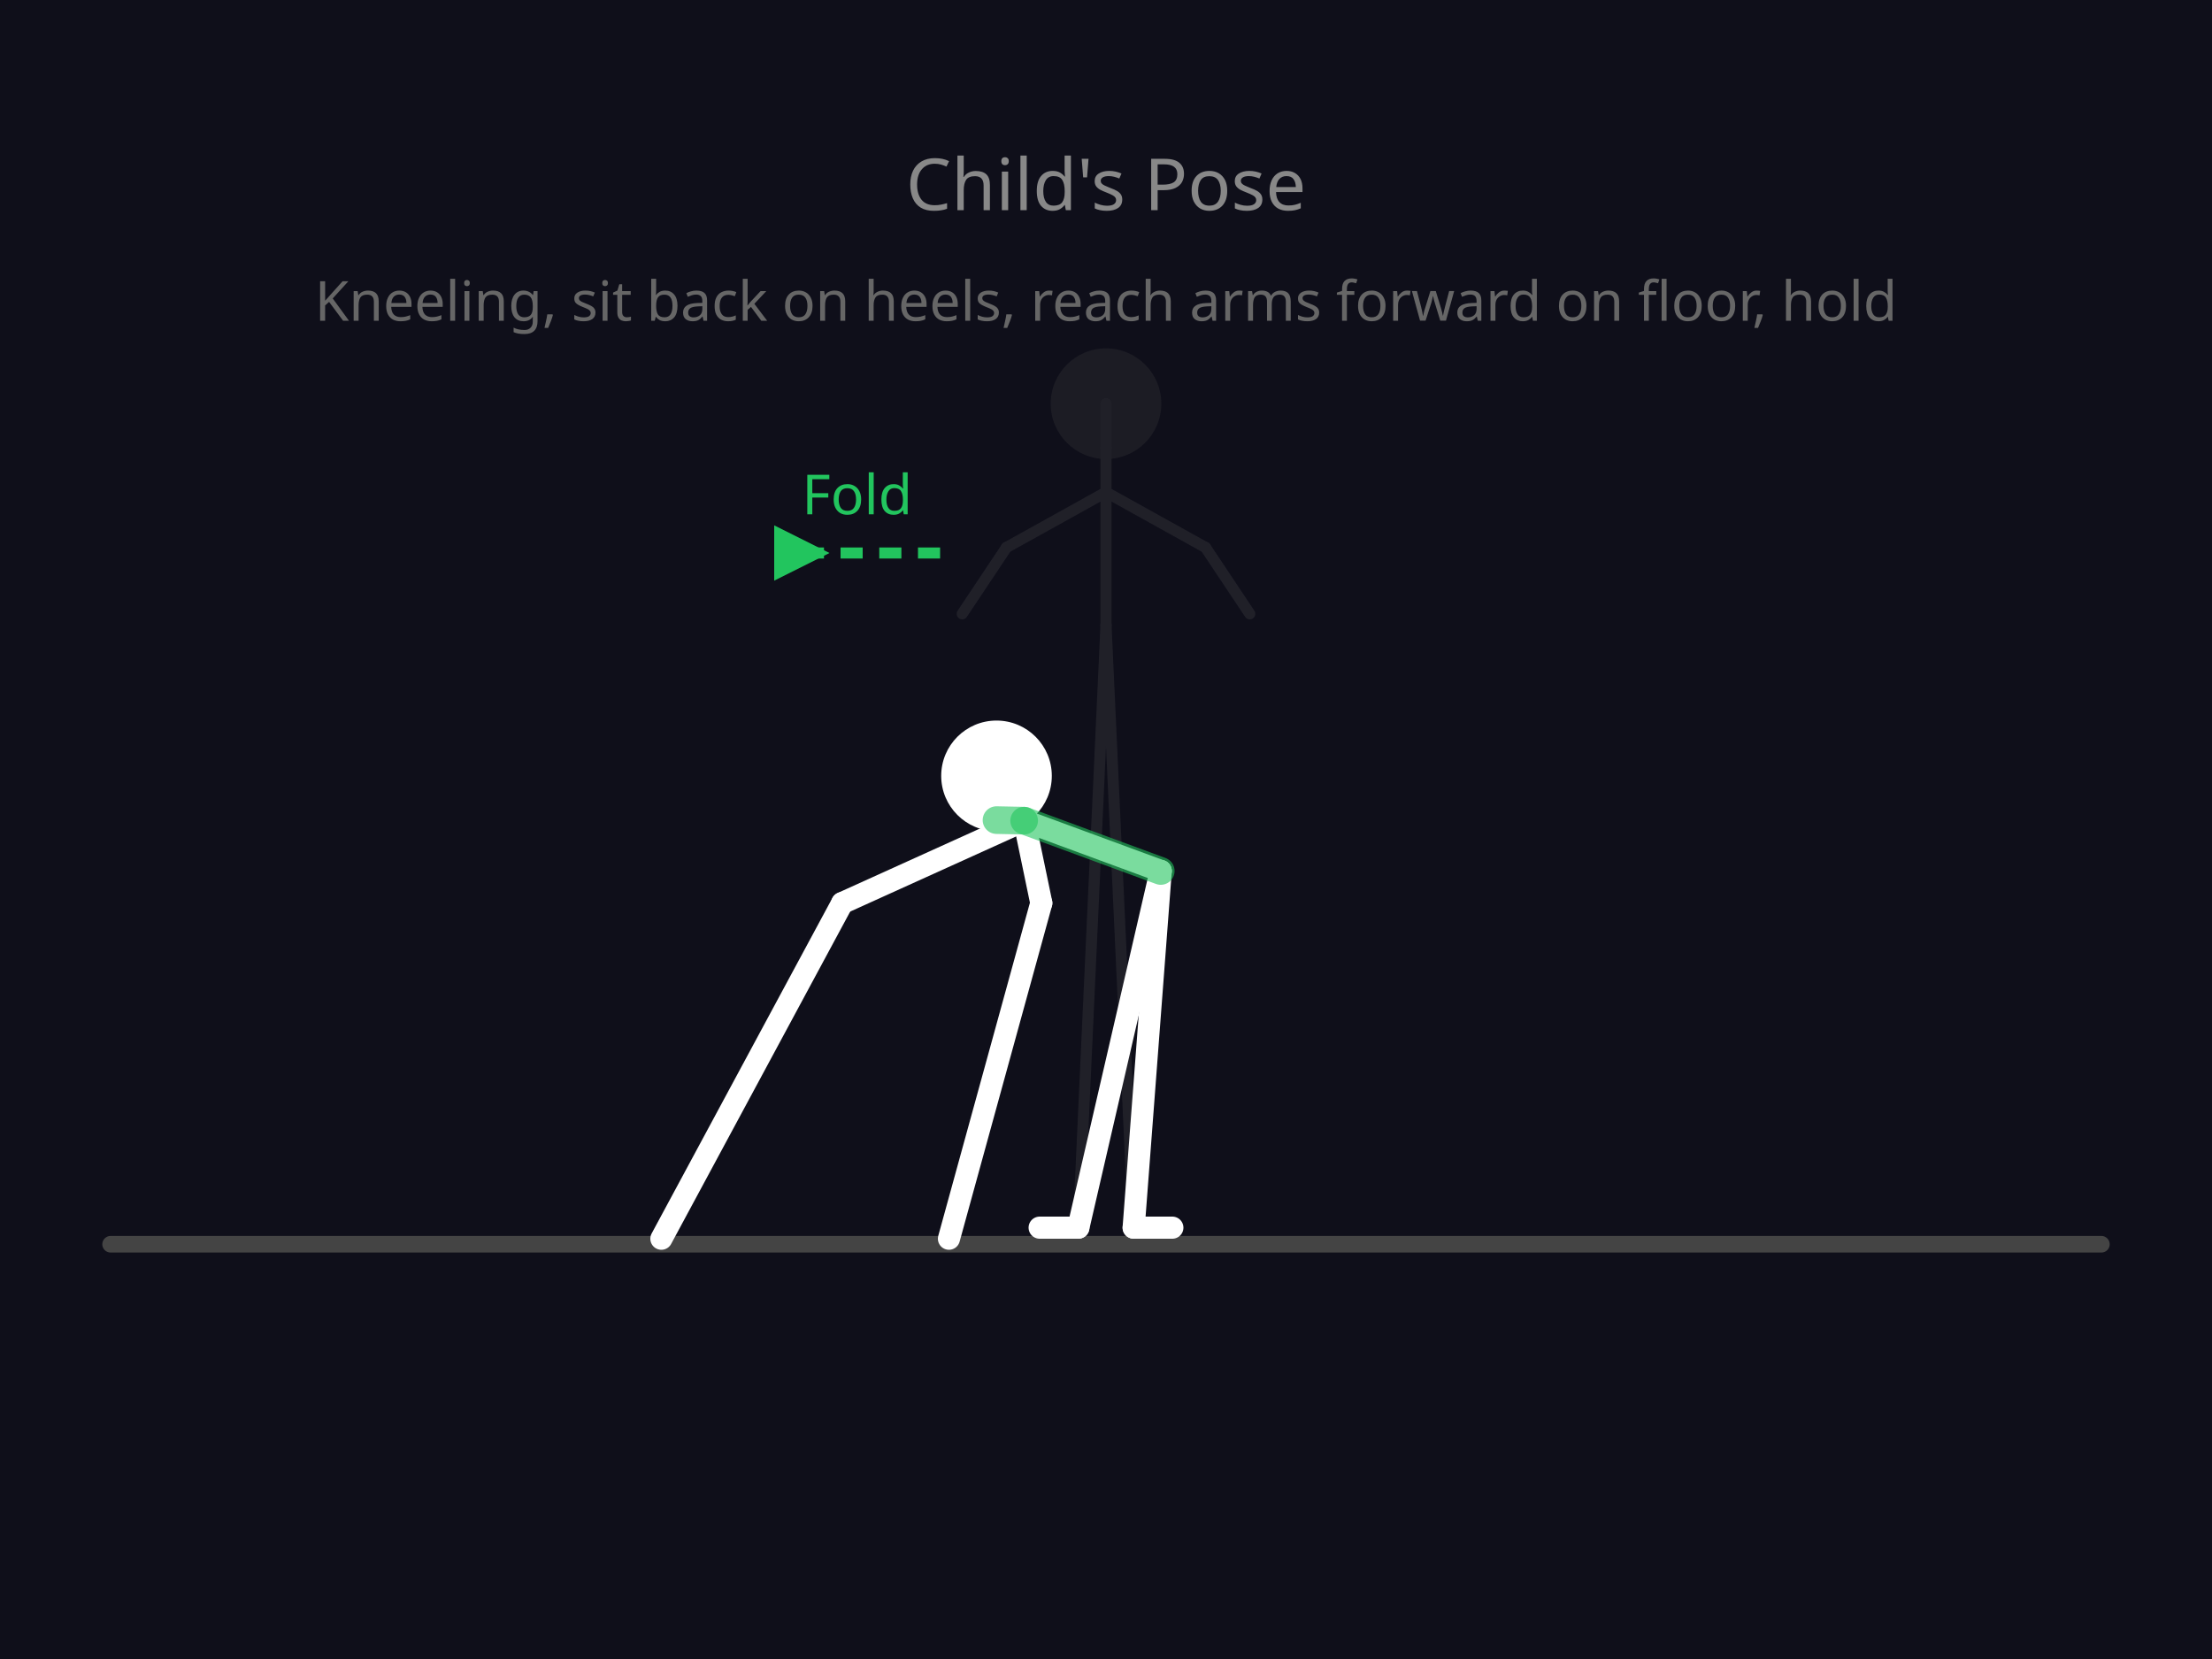
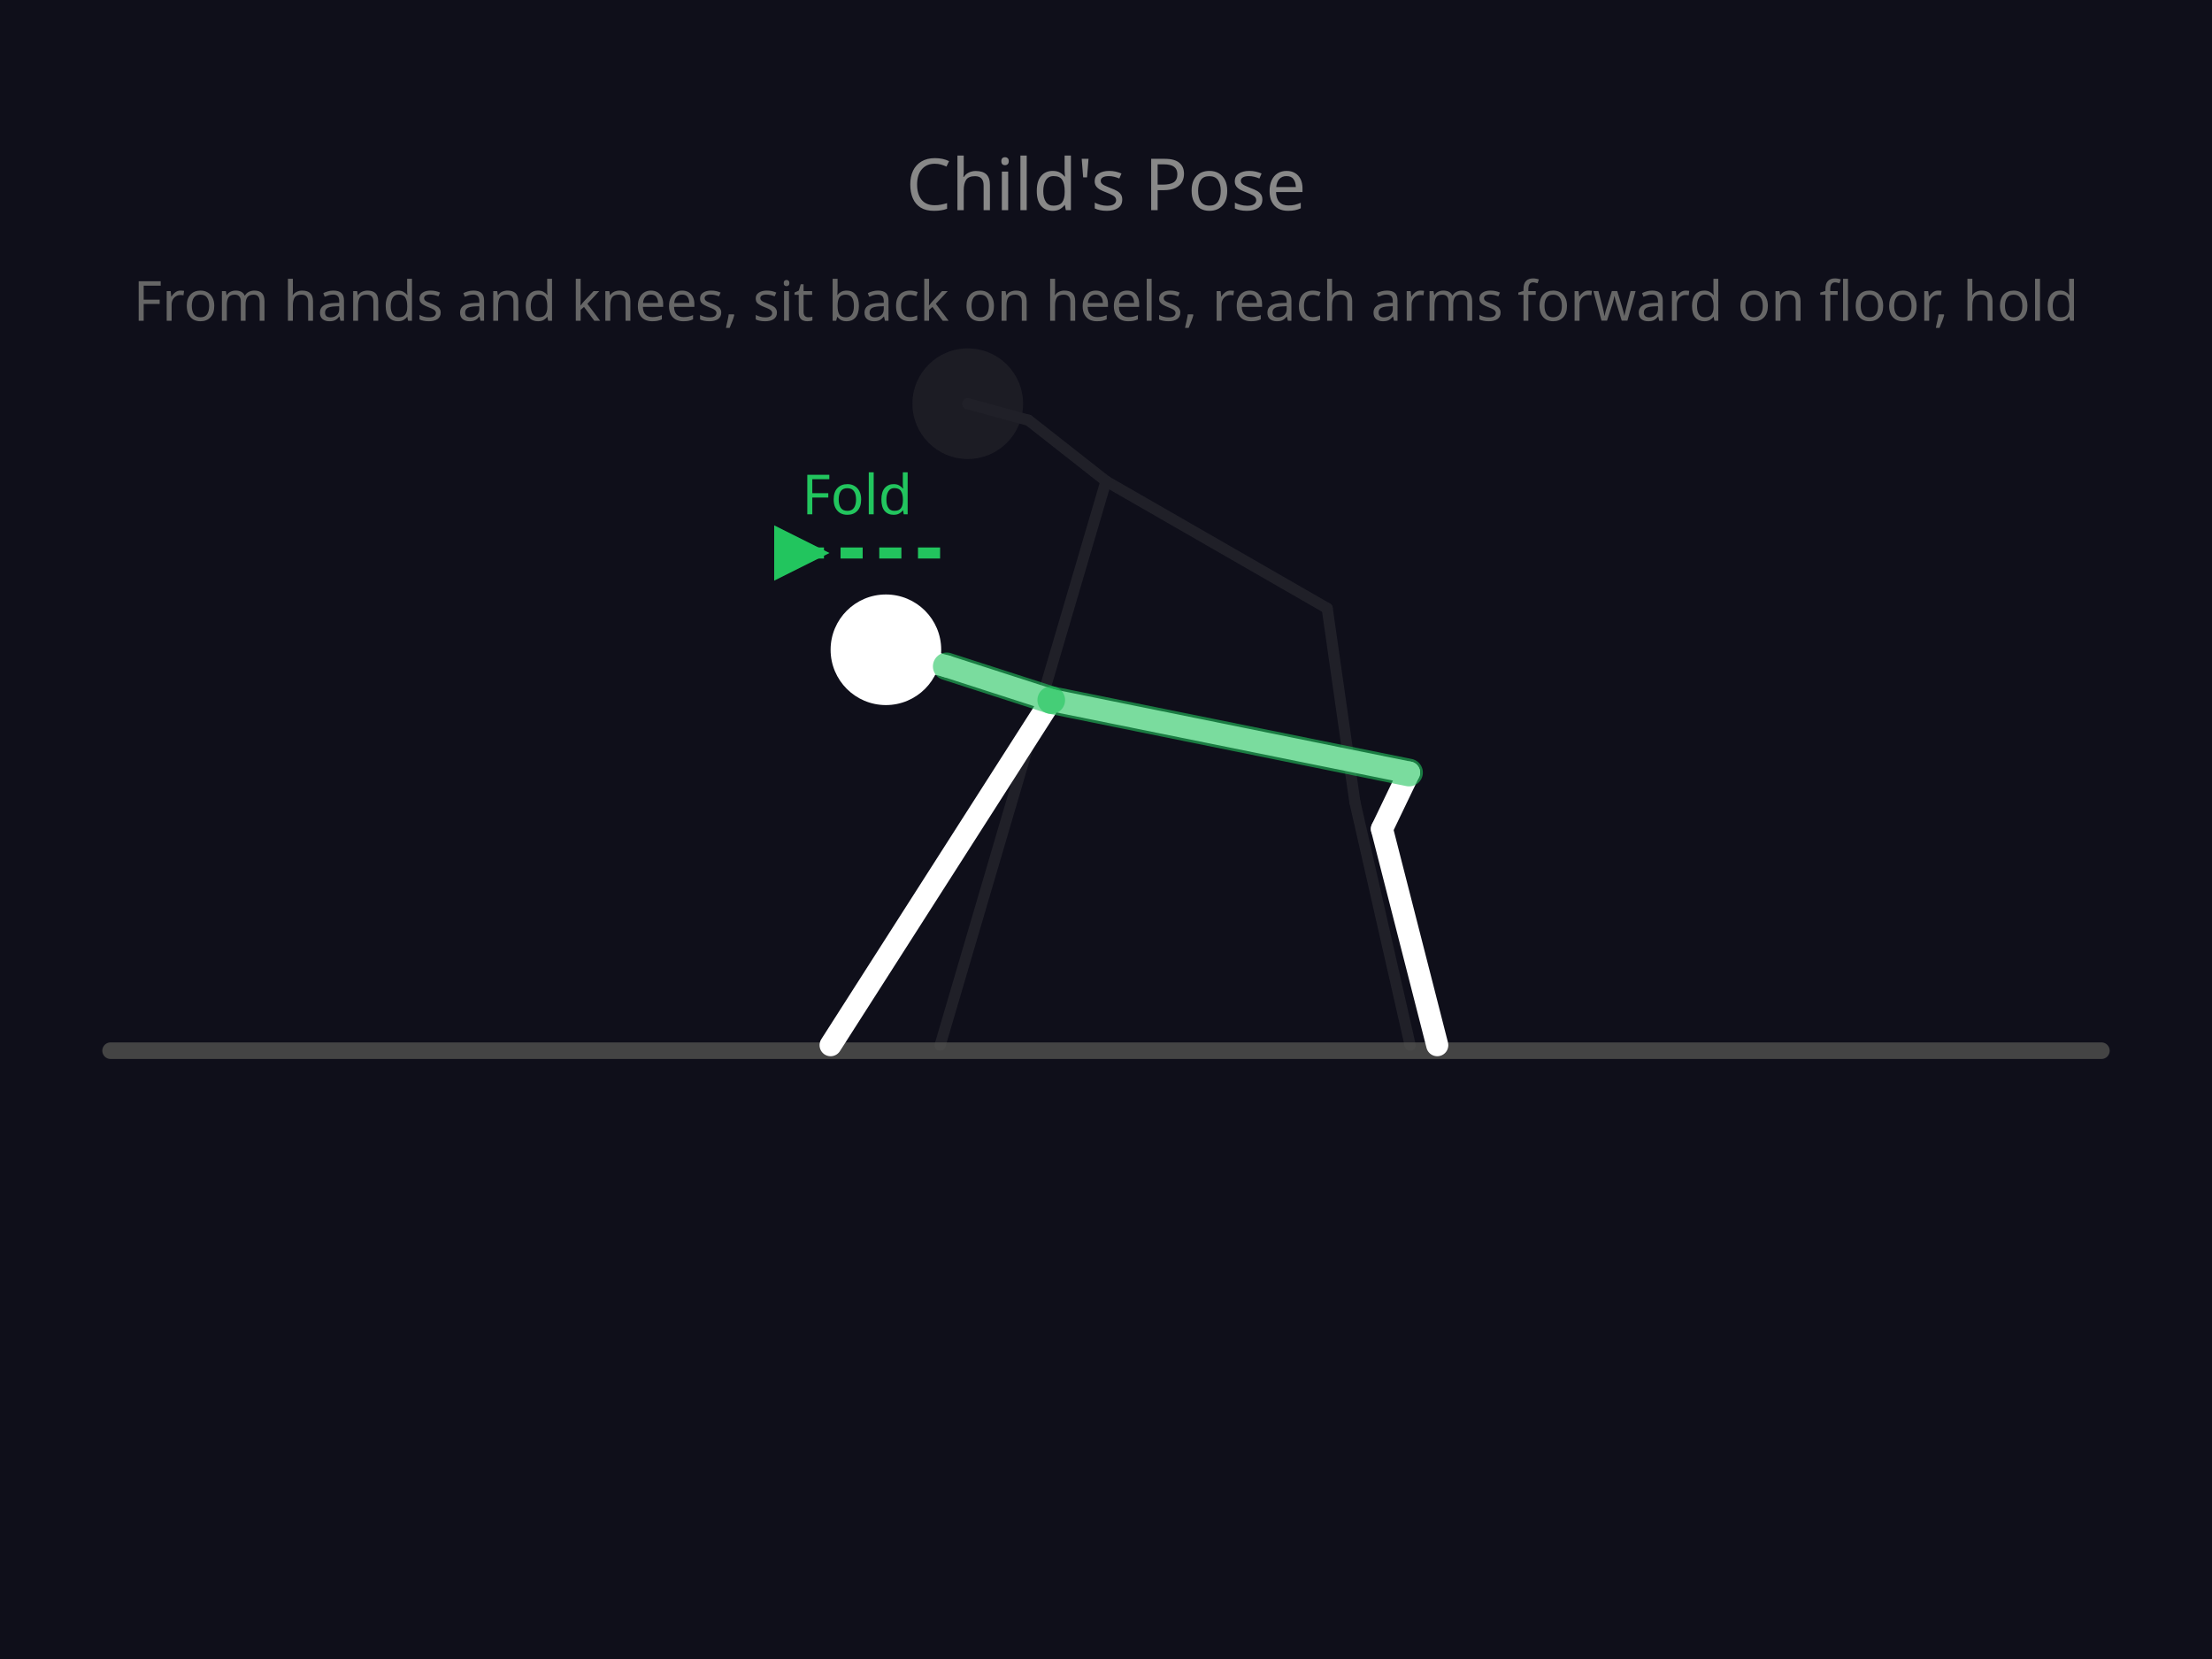
<svg xmlns="http://www.w3.org/2000/svg" viewBox="0 0 400 300">
  <rect width="400" height="300" fill="#0f0f1a" />
-   <line x1="20" y1="225" x2="380" y2="225" stroke="#444" stroke-width="3" stroke-linecap="round" />
+   <line x1="20" y1="190" x2="380" y2="190" stroke="#444" stroke-width="3" stroke-linecap="round" />
  <text x="200" y="38" fill="#888" font-size="13" font-family="sans-serif" text-anchor="middle">Child's Pose</text>
-   <text x="200" y="58" fill="#666" font-size="10" font-family="sans-serif" text-anchor="middle">Kneeling, sit back on heels, reach arms forward on floor, hold</text>
+   <text x="200" y="58" fill="#666" font-size="10" font-family="sans-serif" text-anchor="middle">From hands and knees, sit back on heels, reach arms forward on floor, hold</text>
  <g stroke="#555" stroke-width="2" fill="none" stroke-linecap="round" stroke-linejoin="round" opacity="0.25">
-     <circle cx="200" cy="73" r="10" fill="#444" stroke="none" />
-     <line x1="200" y1="73" x2="200" y2="81" />
-     <line x1="200" y1="81" x2="200" y2="89" />
-     <line x1="200" y1="89" x2="200" y2="113" />
-     <line x1="200" y1="89" x2="182" y2="99" />
-     <line x1="182" y1="99" x2="174" y2="111" />
-     <line x1="200" y1="89" x2="218" y2="99" />
-     <line x1="218" y1="99" x2="226" y2="111" />
-     <line x1="200" y1="113" x2="195" y2="222" />
-     <line x1="195" y1="222" x2="188" y2="222" />
-     <line x1="200" y1="113" x2="205" y2="222" />
-     <line x1="205" y1="222" x2="212" y2="222" />
+     <circle cx="175" cy="73" r="10" fill="#444" stroke="none" />
+     <line x1="175" y1="73" x2="186" y2="76" />
+     <line x1="186" y1="76" x2="200" y2="87" />
+     <line x1="200" y1="87" x2="240" y2="110" />
+     <line x1="200" y1="87" x2="170" y2="189" />
+     <line x1="240" y1="110" x2="245" y2="145" />
+     <line x1="245" y1="145" x2="255" y2="189" />
  </g>
  <g stroke="#FFF" stroke-width="4" fill="none" stroke-linecap="round" stroke-linejoin="round">
-     <circle cx="180.2" cy="140.3" r="10" fill="#FFF" stroke="none" />
-     <line x1="180.2" y1="140.3" x2="180.2" y2="148.3" />
-     <line x1="180.2" y1="148.3" x2="185.2" y2="148.4" />
-     <line x1="185.2" y1="148.4" x2="209.9" y2="157.5" />
-     <line x1="185.2" y1="148.4" x2="152.3" y2="163.3" />
-     <line x1="152.3" y1="163.3" x2="119.6" y2="224" />
-     <line x1="185.2" y1="148.4" x2="188.3" y2="163.3" />
-     <line x1="188.3" y1="163.3" x2="171.6" y2="224" />
-     <line x1="209.9" y1="157.5" x2="195" y2="222" />
-     <line x1="195" y1="222" x2="188" y2="222" />
-     <line x1="209.9" y1="157.5" x2="205" y2="222" />
-     <line x1="205" y1="222" x2="212" y2="222" />
-     <line x1="180.2" y1="148.3" x2="185.2" y2="148.4" stroke="#22C55E" stroke-width="5" opacity="0.6" />
-     <line x1="185.2" y1="148.4" x2="209.9" y2="157.5" stroke="#22C55E" stroke-width="5" opacity="0.6" />
+     <circle cx="160.2" cy="117.5" r="10" fill="#FFF" stroke="none" />
+     <line x1="160.2" y1="117.5" x2="171.2" y2="120.5" />
+     <line x1="171.2" y1="120.5" x2="190.1" y2="126.6" />
+     <line x1="190.1" y1="126.6" x2="254.8" y2="139.7" />
+     <line x1="190.1" y1="126.6" x2="150.2" y2="189" />
+     <line x1="254.8" y1="139.7" x2="249.9" y2="149.9" />
+     <line x1="249.9" y1="149.9" x2="259.9" y2="189" />
+     <line x1="171.2" y1="120.5" x2="190.1" y2="126.6" stroke="#22C55E" stroke-width="5" opacity="0.6" />
+     <line x1="190.1" y1="126.6" x2="254.8" y2="139.7" stroke="#22C55E" stroke-width="5" opacity="0.6" />
  </g>
  <line x1="170" y1="100" x2="140" y2="100" stroke="#22C55E" stroke-width="2" stroke-dasharray="4,3" />
  <polygon points="140,95 150,100 140,105" fill="#22C55E" />
  <text x="155" y="93" fill="#22C55E" font-size="10" text-anchor="middle" font-family="sans-serif">Fold</text>
</svg>
